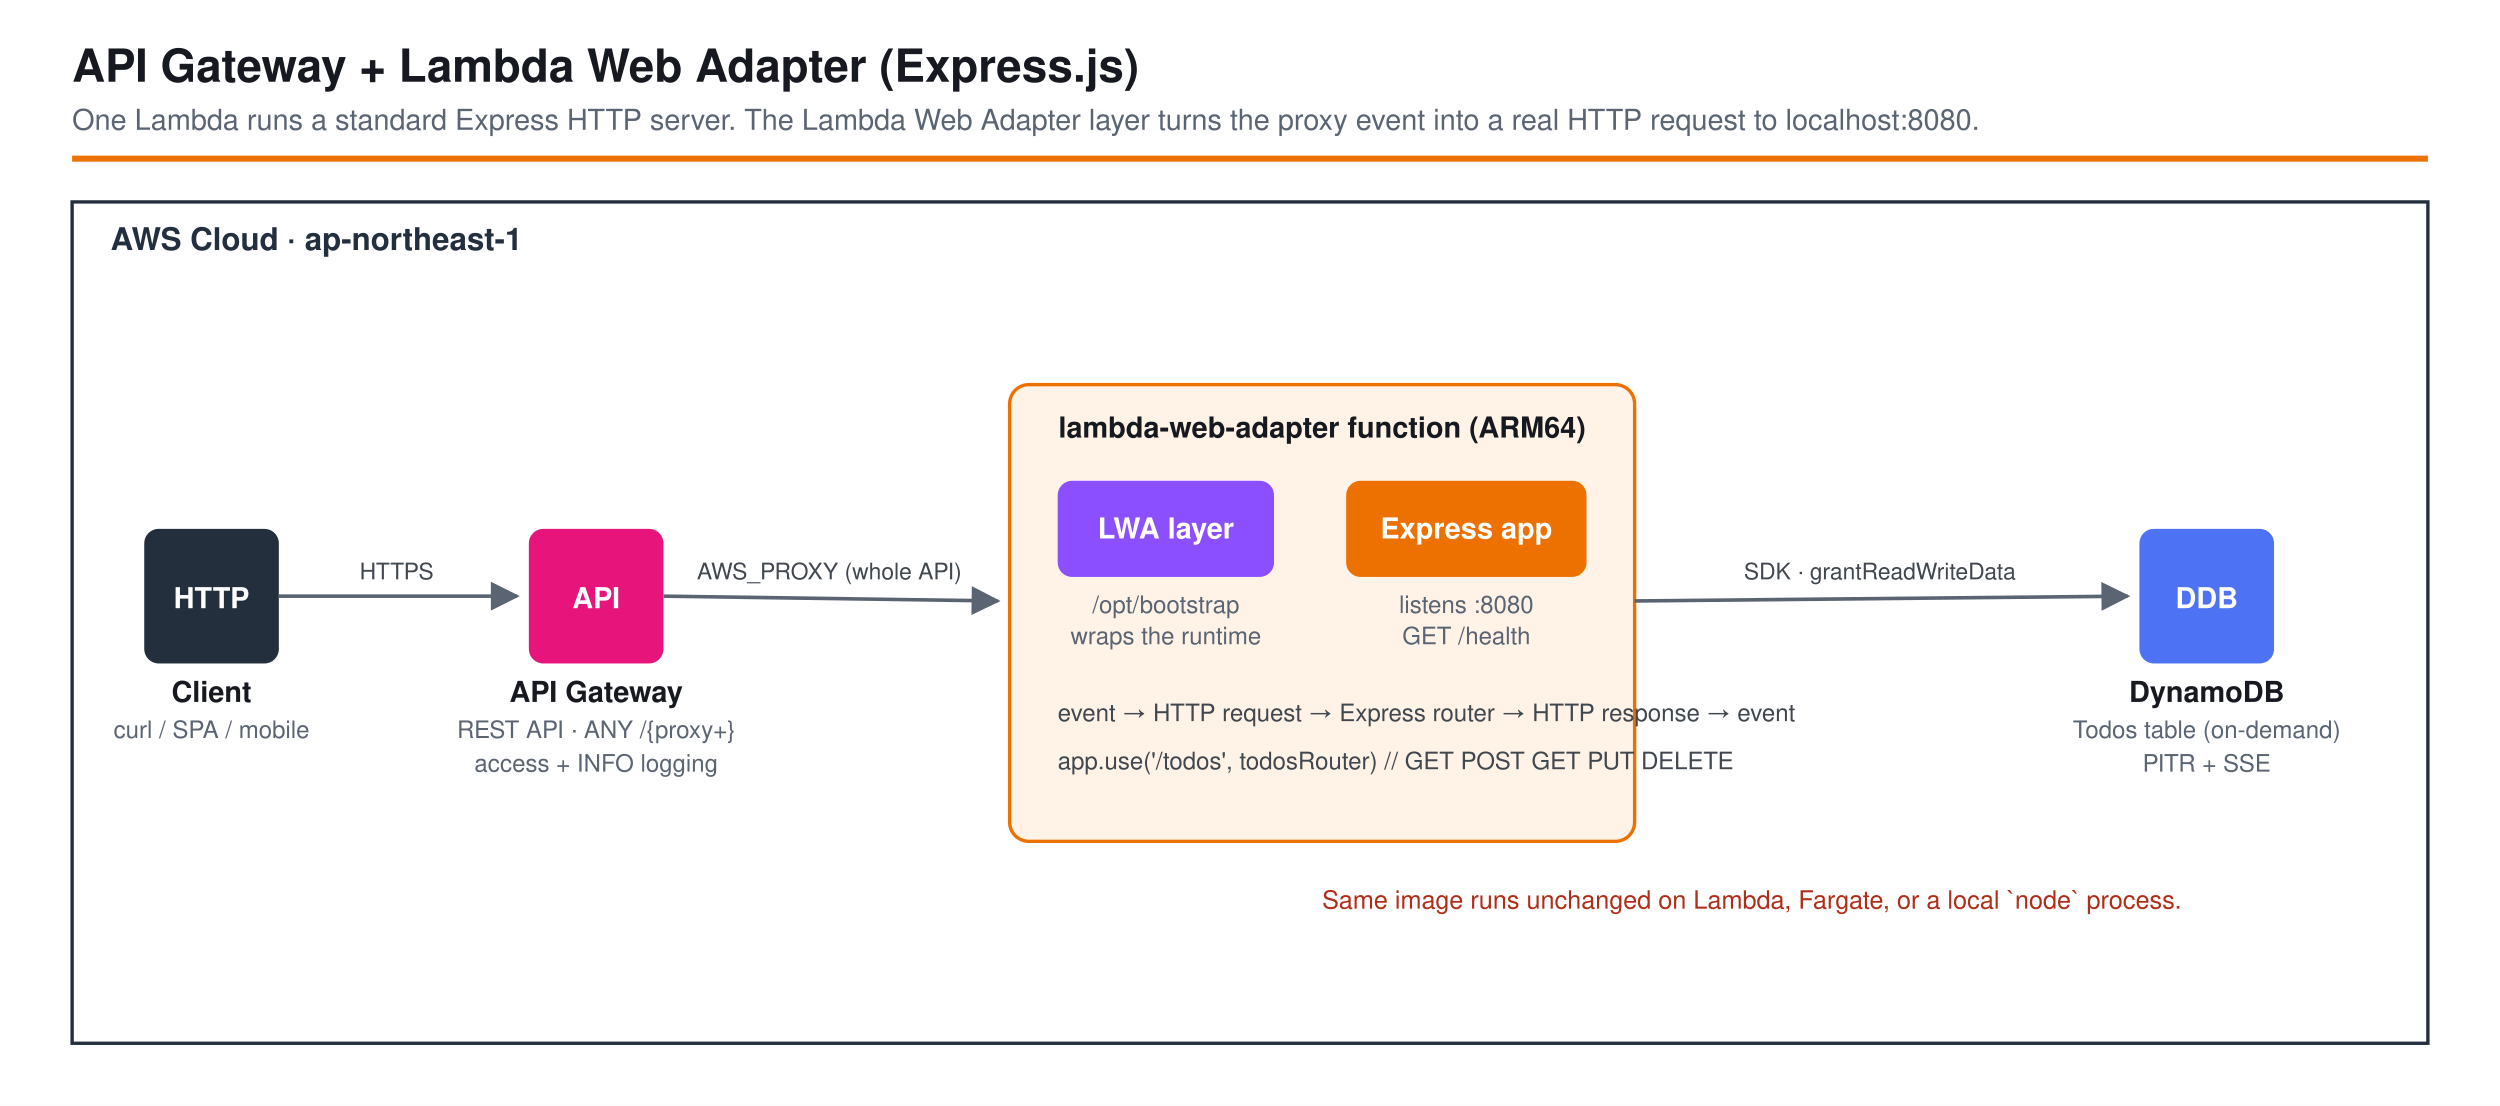
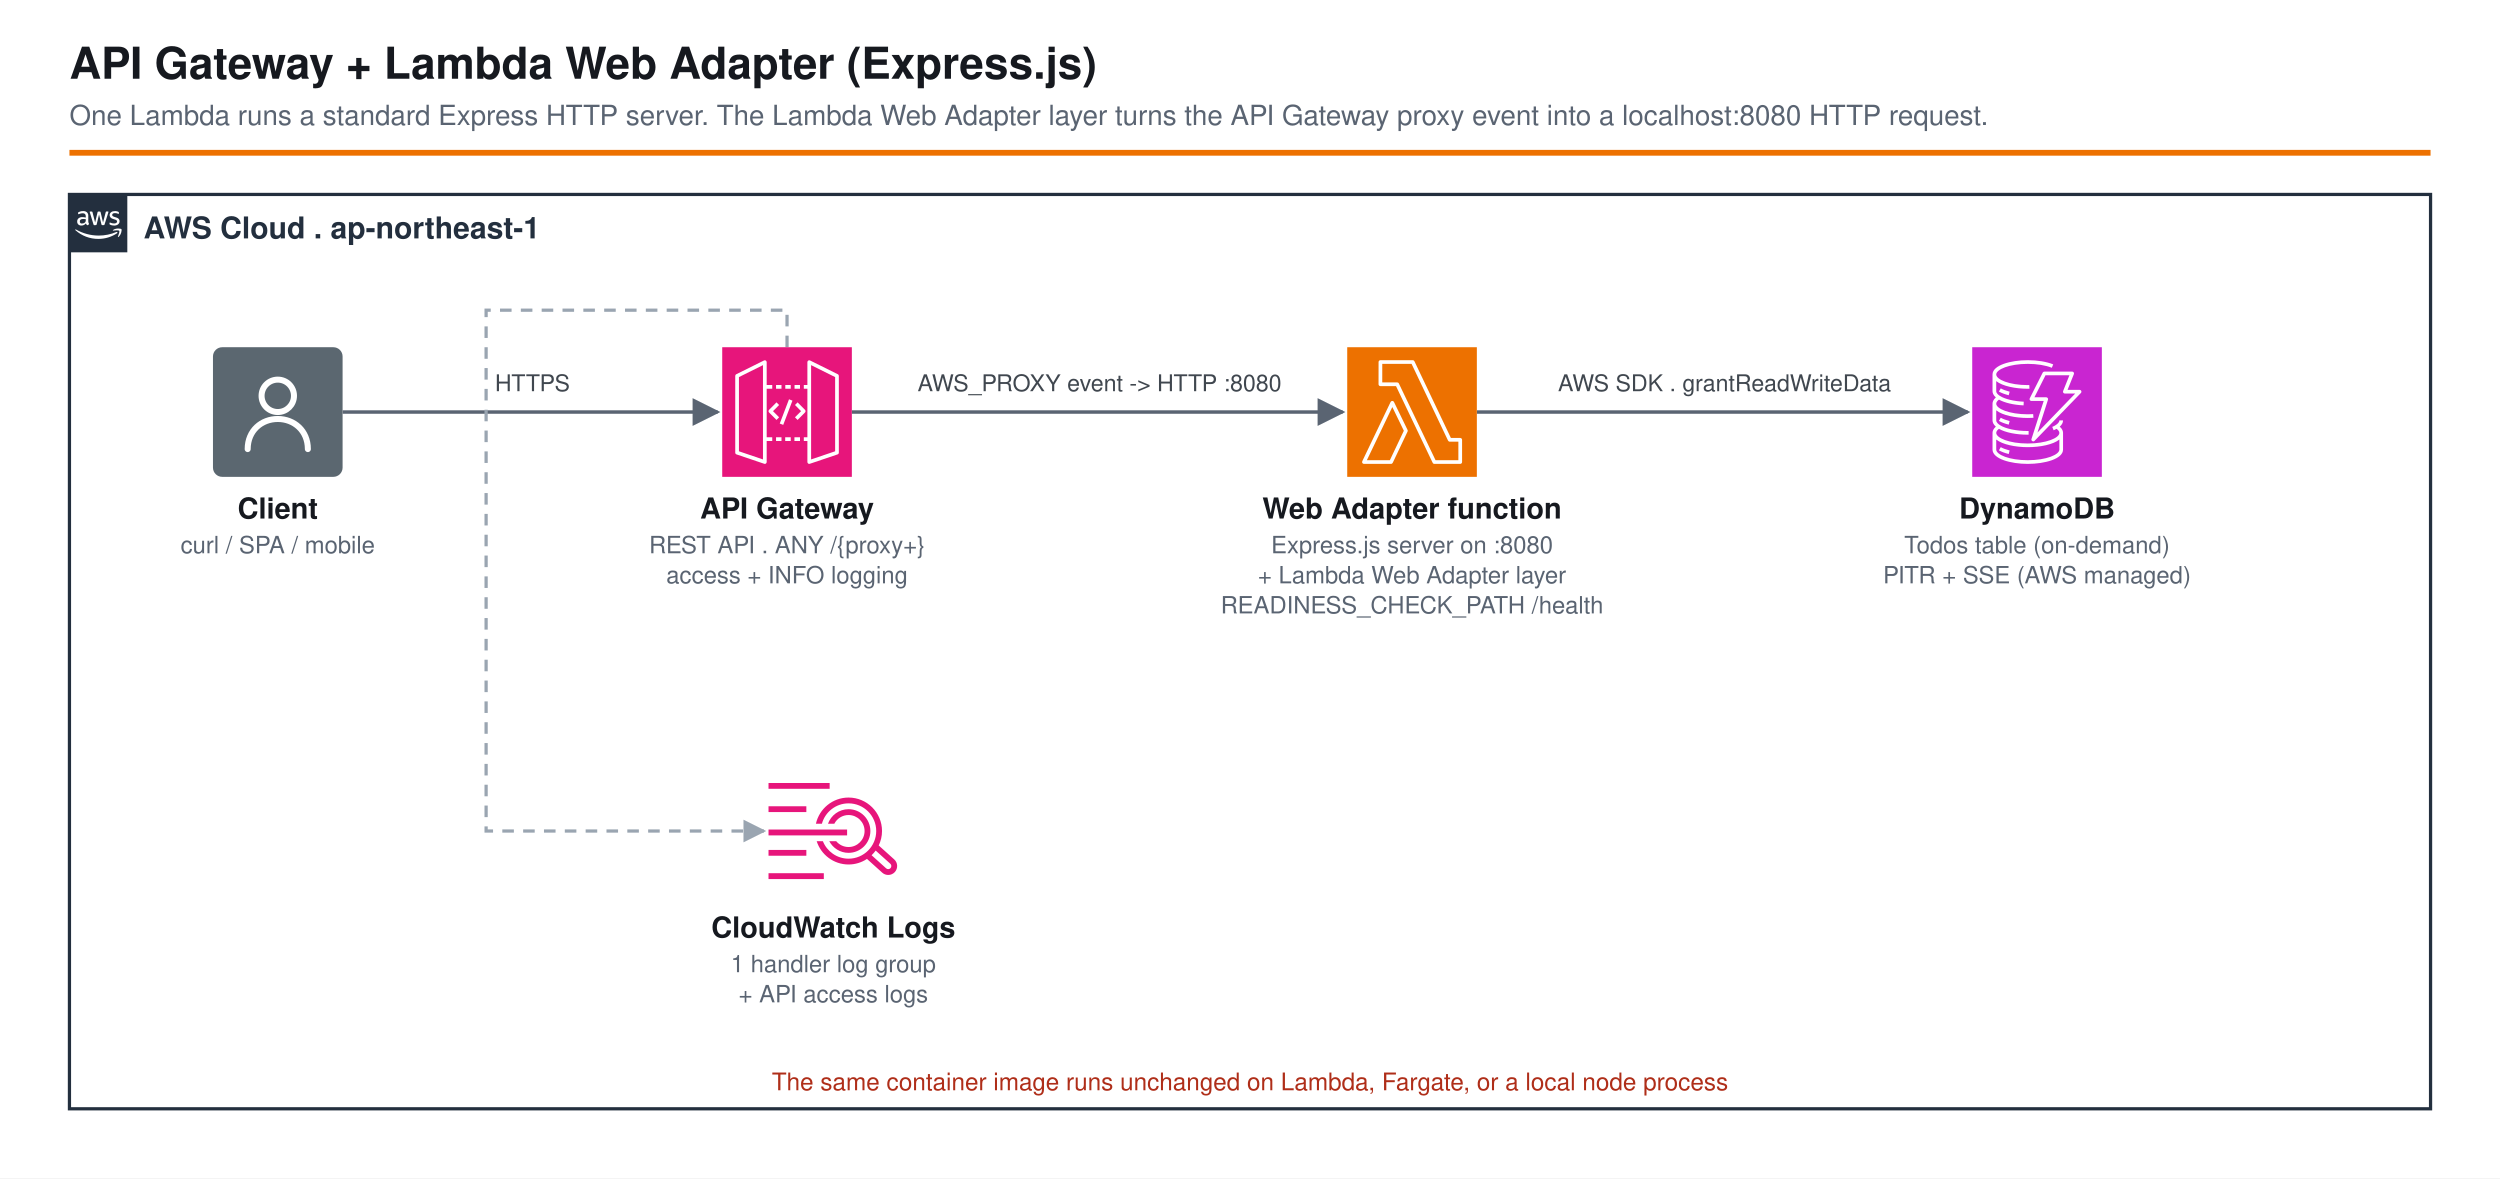
- <svg xmlns="http://www.w3.org/2000/svg" viewBox="0 0 1040 460" width="1040px" height="460px" font-family="Helvetica, Arial, sans-serif" content="&lt;mxfile host=&quot;app.diagrams.net&quot; agent=&quot;aws-cdk-reference-architectures&quot;&gt;&lt;diagram id=&quot;overview&quot; name=&quot;overview&quot;&gt;&lt;mxGraphModel dx=&quot;1040&quot; dy=&quot;460&quot; grid=&quot;0&quot; page=&quot;1&quot; pageWidth=&quot;1040&quot; pageHeight=&quot;460&quot; background=&quot;#ffffff&quot;&gt;&lt;root&gt;&lt;mxCell id=&quot;0&quot;/&gt;&lt;mxCell id=&quot;1&quot; parent=&quot;0&quot;/&gt;&lt;/root&gt;&lt;/mxGraphModel&gt;&lt;/diagram&gt;&lt;/mxfile&gt;">
+ <svg xmlns="http://www.w3.org/2000/svg" content="&lt;mxfile host=&quot;app.diagrams.net&quot; agent=&quot;aws-icon-diagram-skill&quot; version=&quot;24.0.0&quot;&gt;&lt;diagram id=&quot;overview&quot; name=&quot;overview&quot;&gt;&lt;mxGraphModel dx=&quot;1024&quot; dy=&quot;768&quot; grid=&quot;0&quot; gridSize=&quot;10&quot; guides=&quot;1&quot; tooltips=&quot;1&quot; connect=&quot;1&quot; arrows=&quot;1&quot; fold=&quot;1&quot; page=&quot;1&quot; pageScale=&quot;1&quot; pageWidth=&quot;1080&quot; pageHeight=&quot;509&quot; background=&quot;#ffffff&quot; math=&quot;0&quot; shadow=&quot;0&quot;&gt;&lt;root&gt;&lt;mxCell id=&quot;0&quot;/&gt;&lt;mxCell id=&quot;1&quot; parent=&quot;0&quot;/&gt;&lt;mxCell id=&quot;11&quot; value=&quot;AWS Cloud . ap-northeast-1&quot; style=&quot;points=[[0,0],[0.25,0],[0.5,0],[0.75,0],[1,0],[1,0.25],[1,0.5],[1,0.75],[1,1],[0.75,1],[0.5,1],[0.25,1],[0,1],[0,0.75],[0,0.5],[0,0.25]];outlineConnect=0;gradientColor=none;html=1;whiteSpace=wrap;fontSize=12;fontStyle=0;container=1;pointerEvents=0;collapsible=0;recursiveResize=0;shape=mxgraph.aws4.group;grIcon=mxgraph.aws4.group_aws_cloud_alt;strokeColor=#232F3E;fillColor=none;verticalAlign=top;align=left;spacingLeft=30;fontColor=#232F3E;dashed=0;&quot; parent=&quot;1&quot; vertex=&quot;1&quot;&gt;&lt;mxGeometry x=&quot;30.0&quot; y=&quot;84.0&quot; width=&quot;1020.0&quot; height=&quot;395.0&quot; as=&quot;geometry&quot;/&gt;&lt;/mxCell&gt;&lt;mxCell id=&quot;12&quot; value=&quot;Client curl / SPA / mobile&quot; style=&quot;sketch=0;outlineConnect=0;fontColor=#232F3E;gradientColor=none;fillColor=#232F3D;strokeColor=none;dashed=0;verticalLabelPosition=bottom;verticalAlign=top;align=center;html=1;fontSize=12;fontStyle=0;aspect=fixed;pointerEvents=1;shape=mxgraph.aws4.client;&quot; parent=&quot;1&quot; vertex=&quot;1&quot;&gt;&lt;mxGeometry x=&quot;92.0&quot; y=&quot;150.0&quot; width=&quot;56&quot; height=&quot;56&quot; as=&quot;geometry&quot;/&gt;&lt;/mxCell&gt;&lt;mxCell id=&quot;13&quot; value=&quot;API Gateway REST API . ANY /{proxy+} access + INFO logging&quot; style=&quot;sketch=0;points=[[0,0,0],[0.25,0,0],[0.5,0,0],[0.75,0,0],[1,0,0],[0,1,0],[0.25,1,0],[0.5,1,0],[0.75,1,0],[1,1,0],[0,0.25,0],[0,0.5,0],[0,0.75,0],[1,0.25,0],[1,0.5,0],[1,0.75,0]];outlineConnect=0;fontColor=#232F3E;fillColor=#E7157B;strokeColor=#ffffff;dashed=0;verticalLabelPosition=bottom;verticalAlign=top;align=center;html=1;fontSize=12;fontStyle=0;aspect=fixed;shape=mxgraph.aws4.resourceIcon;resIcon=mxgraph.aws4.api_gateway;&quot; parent=&quot;1&quot; vertex=&quot;1&quot;&gt;&lt;mxGeometry x=&quot;312.0&quot; y=&quot;150.0&quot; width=&quot;56&quot; height=&quot;56&quot; as=&quot;geometry&quot;/&gt;&lt;/mxCell&gt;&lt;mxCell id=&quot;14&quot; value=&quot;Web Adapter function Express.js server on :8080 + Lambda Web Adapter layer READINESS_CHECK_PATH /health&quot; style=&quot;sketch=0;points=[[0,0,0],[0.25,0,0],[0.5,0,0],[0.75,0,0],[1,0,0],[0,1,0],[0.25,1,0],[0.5,1,0],[0.75,1,0],[1,1,0],[0,0.25,0],[0,0.5,0],[0,0.75,0],[1,0.25,0],[1,0.5,0],[1,0.75,0]];outlineConnect=0;fontColor=#232F3E;fillColor=#ED7100;strokeColor=#ffffff;dashed=0;verticalLabelPosition=bottom;verticalAlign=top;align=center;html=1;fontSize=12;fontStyle=0;aspect=fixed;shape=mxgraph.aws4.resourceIcon;resIcon=mxgraph.aws4.lambda;&quot; parent=&quot;1&quot; vertex=&quot;1&quot;&gt;&lt;mxGeometry x=&quot;582.0&quot; y=&quot;150.0&quot; width=&quot;56&quot; height=&quot;56&quot; as=&quot;geometry&quot;/&gt;&lt;/mxCell&gt;&lt;mxCell id=&quot;15&quot; value=&quot;DynamoDB Todos table (on-demand) PITR + SSE (AWS managed)&quot; style=&quot;sketch=0;points=[[0,0,0],[0.25,0,0],[0.5,0,0],[0.75,0,0],[1,0,0],[0,1,0],[0.25,1,0],[0.5,1,0],[0.75,1,0],[1,1,0],[0,0.25,0],[0,0.5,0],[0,0.75,0],[1,0.25,0],[1,0.5,0],[1,0.75,0]];outlineConnect=0;fontColor=#232F3E;fillColor=#C925D1;strokeColor=#ffffff;dashed=0;verticalLabelPosition=bottom;verticalAlign=top;align=center;html=1;fontSize=12;fontStyle=0;aspect=fixed;shape=mxgraph.aws4.resourceIcon;resIcon=mxgraph.aws4.dynamodb;&quot; parent=&quot;1&quot; vertex=&quot;1&quot;&gt;&lt;mxGeometry x=&quot;852.0&quot; y=&quot;150.0&quot; width=&quot;56&quot; height=&quot;56&quot; as=&quot;geometry&quot;/&gt;&lt;/mxCell&gt;&lt;mxCell id=&quot;16&quot; value=&quot;CloudWatch Logs 1 handler log group + API access logs&quot; style=&quot;sketch=0;outlineConnect=0;fontColor=#232F3E;gradientColor=none;fillColor=#E7157B;strokeColor=none;dashed=0;verticalLabelPosition=bottom;verticalAlign=top;align=center;html=1;fontSize=12;fontStyle=0;aspect=fixed;pointerEvents=1;shape=mxgraph.aws4.cloudwatch_logs;&quot; parent=&quot;1&quot; vertex=&quot;1&quot;&gt;&lt;mxGeometry x=&quot;332.0&quot; y=&quot;331.0&quot; width=&quot;56&quot; height=&quot;56&quot; as=&quot;geometry&quot;/&gt;&lt;/mxCell&gt;&lt;mxCell id=&quot;17&quot; value=&quot;HTTPS&quot; style=&quot;edgeStyle=orthogonalEdgeStyle;rounded=0;html=1;fontSize=10;endArrow=block;endFill=1;dashed=0;strokeColor=#5A6472;&quot; parent=&quot;1&quot; source=&quot;12&quot; target=&quot;13&quot; edge=&quot;1&quot;&gt;&lt;mxGeometry relative=&quot;1&quot; as=&quot;geometry&quot;/&gt;&lt;/mxCell&gt;&lt;mxCell id=&quot;18&quot; value=&quot;AWS_PROXY  event -&amp;gt; HTTP :8080&quot; style=&quot;edgeStyle=orthogonalEdgeStyle;rounded=0;html=1;fontSize=10;endArrow=block;endFill=1;dashed=0;strokeColor=#5A6472;&quot; parent=&quot;1&quot; source=&quot;13&quot; target=&quot;14&quot; edge=&quot;1&quot;&gt;&lt;mxGeometry relative=&quot;1&quot; as=&quot;geometry&quot;/&gt;&lt;/mxCell&gt;&lt;mxCell id=&quot;19&quot; value=&quot;AWS SDK . grantReadWriteData&quot; style=&quot;edgeStyle=orthogonalEdgeStyle;rounded=0;html=1;fontSize=10;endArrow=block;endFill=1;dashed=0;strokeColor=#5A6472;&quot; parent=&quot;1&quot; source=&quot;14&quot; target=&quot;15&quot; edge=&quot;1&quot;&gt;&lt;mxGeometry relative=&quot;1&quot; as=&quot;geometry&quot;/&gt;&lt;/mxCell&gt;&lt;mxCell id=&quot;20&quot; value=&quot;&quot; style=&quot;edgeStyle=orthogonalEdgeStyle;rounded=0;html=1;fontSize=10;endArrow=block;endFill=1;dashed=0;strokeColor=#5A6472;&quot; parent=&quot;1&quot; source=&quot;13&quot; target=&quot;16&quot; edge=&quot;1&quot;&gt;&lt;mxGeometry relative=&quot;1&quot; as=&quot;geometry&quot;/&gt;&lt;/mxCell&gt;&lt;/root&gt;&lt;/mxGraphModel&gt;&lt;/diagram&gt;&lt;/mxfile&gt;" viewBox="0 0 1080 509" width="1080px" height="509px" font-family="Helvetica, Arial, sans-serif">
  <defs>
    <marker id="arrow" viewBox="0 0 10 10" refX="9" refY="5" markerWidth="8" markerHeight="8" orient="auto-start-reverse">
      <path d="M0,0 L10,5 L0,10 z" fill="#5A6472" />
    </marker>
+     <marker id="arrowDashed" viewBox="0 0 10 10" refX="9" refY="5" markerWidth="7" markerHeight="7" orient="auto-start-reverse">
+       <path d="M0,0 L10,5 L0,10 z" fill="#9AA5B1" />
+     </marker>
  </defs>
  <style>
-     .title { font-size: 19px; font-weight: 700; fill: #16191F; }
-     .subtitle { font-size: 12px; fill: #5A6472; }
+     .label { font-size: 12.5px; font-weight: 600; fill: #16191F; text-anchor: middle; }
+     .sublabel { font-size: 10.3px; fill: #5A6472; text-anchor: middle; }
+     .edge { stroke-width: 1.5; fill: none; marker-end: url(#arrow); }
+     .edgeDashed { stroke-width: 1.4; fill: none; stroke-dasharray: 5,4; marker-end: url(#arrowDashed); }
+     .edgeLabel { font-size: 10px; fill: #40474F; text-anchor: middle; }
+     .edgeLabelBg { fill: #ffffff; opacity: 0.88; }
+     .laneTitle { font-size: 12.5px; font-weight: 700; }
    .cloudTitle { font-size: 13px; font-weight: 700; fill: #232F3E; }
-     .label { font-size: 12px; font-weight: 600; fill: #16191F; text-anchor: middle; }
-     .sublabel { font-size: 10px; fill: #5A6472; text-anchor: middle; }
-     .tileGlyph { font-size: 12px; font-weight: 700; fill: #ffffff; text-anchor: middle; }
-     .edge { stroke: #5A6472; stroke-width: 1.5; fill: none; marker-end: url(#arrow); }
-     .edgeLabel { font-size: 9.5px; fill: #40474F; text-anchor: middle; }
-     .codeBox { font-size: 10px; fill: #40474F; }
-     .note { font-size: 10.5px; fill: #AF2E19; }
+     .note { font-size: 10.5px; fill: #AF2E19; text-anchor: middle; }
  </style>
-   <rect x="0" y="0" width="1040" height="460" fill="#ffffff" />
-   <text x="30" y="34" class="title">API Gateway + Lambda Web Adapter (Express.js)</text>
-   <text x="30" y="54" class="subtitle">One Lambda runs a standard Express HTTP server. The Lambda Web Adapter layer turns the proxy event into a real HTTP request to localhost:8080.</text>
-   <line x1="30" y1="66" x2="1010" y2="66" stroke="#ED7100" stroke-width="2.5" />
-   <rect x="30" y="84" width="980" height="350" fill="none" stroke="#232F3E" stroke-width="1.4" />
-   <text x="46" y="104" class="cloudTitle">AWS Cloud · ap-northeast-1</text>
-   <rect x="60" y="220" width="56" height="56" rx="6" fill="#232F3D" />
-   <text x="88" y="253" class="tileGlyph">HTTP</text>
-   <text x="88" y="292" class="label">Client</text>
-   <text x="88" y="307" class="sublabel">curl / SPA / mobile</text>
-   <rect x="220" y="220" width="56" height="56" rx="6" fill="#E7157B" />
-   <text x="248" y="253" class="tileGlyph">API</text>
-   <text x="248" y="292" class="label">API Gateway</text>
-   <text x="248" y="307" class="sublabel">REST API · ANY /{proxy+}</text>
-   <text x="248" y="321" class="sublabel">access + INFO logging</text>
-   <rect x="420" y="160" width="260" height="190" rx="8" fill="#FFF3E8" stroke="#ED7100" stroke-width="1.4" />
-   <text x="550" y="182" class="label">lambda-web-adapter function (ARM64)</text>
-   <rect x="440" y="200" width="90" height="40" rx="6" fill="#8C4FFF" />
-   <text x="485" y="224" class="tileGlyph">LWA layer</text>
-   <text x="485" y="255" class="sublabel">/opt/bootstrap</text>
-   <text x="485" y="268" class="sublabel">wraps the runtime</text>
-   <rect x="560" y="200" width="100" height="40" rx="6" fill="#ED7100" />
-   <text x="610" y="224" class="tileGlyph">Express app</text>
-   <text x="610" y="255" class="sublabel">listens :8080</text>
-   <text x="610" y="268" class="sublabel">GET /health</text>
-   <text x="440" y="300" class="codeBox">event → HTTP request → Express router → HTTP response → event</text>
-   <text x="440" y="320" class="codeBox">app.use('/todos', todosRouter)  //  GET POST GET PUT DELETE</text>
-   <rect x="890" y="220" width="56" height="56" rx="6" fill="#4D72F3" />
-   <text x="918" y="253" class="tileGlyph">DDB</text>
-   <text x="918" y="292" class="label">DynamoDB</text>
-   <text x="918" y="307" class="sublabel">Todos table (on-demand)</text>
-   <text x="918" y="321" class="sublabel">PITR + SSE</text>
-   <text x="550" y="378" class="note">Same image runs unchanged on Lambda, Fargate, or a local `node` process.</text>
-   <path class="edge" d="M 116 248 L 215 248" />
-   <text x="165" y="241" class="edgeLabel">HTTPS</text>
-   <path class="edge" d="M 276 248 L 415 250" />
-   <text x="345" y="241" class="edgeLabel">AWS_PROXY (whole API)</text>
-   <path class="edge" d="M 680 250 L 885 248" />
-   <text x="782" y="241" class="edgeLabel">SDK · grantReadWriteData</text>
+   <rect x="0" y="0" width="1080" height="509" fill="#ffffff" />
+   <text x="30" y="34" font-size="19px" font-weight="700" fill="#16191F">API Gateway + Lambda Web Adapter (Express.js)</text>
+   <text x="30" y="54" font-size="12px" fill="#5A6472">One Lambda runs a standard Express HTTP server. The Lambda Web Adapter layer turns the API Gateway proxy event into a localhost:8080 HTTP request.</text>
+   <line x1="30" y1="66" x2="1050" y2="66" stroke="#ED7100" stroke-width="2.5" />
+   <rect x="30.0" y="84.0" width="1020.0" height="395.0" fill="none" stroke="#232F3E" stroke-width="1.4" />
+   <g transform="translate(30.00,54.00)">
+     <path d="M 6.09 37.18 C 6.01 37.18 5.93 37.19 5.85 37.19 C 5.5 37.19 5.15 37.23 4.81 37.32 C 4.53 37.39 4.25 37.49 3.98 37.62 C 3.9 37.65 3.84 37.7 3.79 37.76 C 3.75 37.83 3.74 37.91 3.74 37.99 L 3.74 38.32 C 3.74 38.46 3.79 38.53 3.89 38.53 L 3.99 38.53 L 4.22 38.44 C 4.45 38.35 4.69 38.27 4.94 38.21 C 5.17 38.16 5.41 38.13 5.65 38.13 C 6.04 38.09 6.43 38.2 6.73 38.44 C 6.97 38.74 7.09 39.12 7.05 39.5 L 7.05 39.99 C 6.79 39.93 6.54 39.88 6.29 39.84 C 6.05 39.81 5.81 39.79 5.57 39.79 C 4.98 39.76 4.4 39.94 3.94 40.31 C 3.54 40.65 3.32 41.15 3.34 41.68 C 3.31 42.15 3.49 42.62 3.82 42.96 C 4.18 43.29 4.66 43.46 5.15 43.44 C 5.91 43.45 6.63 43.11 7.11 42.51 C 7.18 42.66 7.24 42.79 7.31 42.91 C 7.38 43.02 7.46 43.12 7.55 43.21 C 7.6 43.27 7.67 43.31 7.75 43.31 C 7.81 43.31 7.87 43.29 7.92 43.25 L 8.34 42.97 C 8.41 42.93 8.46 42.86 8.47 42.77 C 8.47 42.72 8.45 42.67 8.42 42.62 C 8.34 42.47 8.26 42.31 8.21 42.14 C 8.15 41.95 8.12 41.75 8.13 41.55 L 8.14 39.37 C 8.2 38.77 8 38.18 7.59 37.74 C 7.17 37.39 6.64 37.19 6.09 37.18 Z M 19.89 37.19 C 19.78 37.19 19.68 37.19 19.57 37.2 C 19.29 37.2 19 37.24 18.73 37.31 C 18.47 37.38 18.23 37.5 18.02 37.66 C 17.82 37.81 17.66 37.99 17.54 38.21 C 17.42 38.43 17.35 38.67 17.36 38.92 C 17.36 39.27 17.48 39.61 17.69 39.89 C 17.97 40.22 18.34 40.46 18.76 40.56 L 19.72 40.87 C 19.97 40.93 20.2 41.05 20.39 41.22 C 20.51 41.35 20.58 41.51 20.57 41.69 C 20.58 41.94 20.45 42.18 20.23 42.31 C 19.93 42.48 19.6 42.56 19.26 42.54 C 18.99 42.54 18.72 42.51 18.46 42.45 C 18.22 42.4 17.98 42.32 17.75 42.22 L 17.59 42.15 C 17.54 42.14 17.5 42.14 17.46 42.15 C 17.36 42.15 17.31 42.22 17.31 42.36 L 17.31 42.69 C 17.31 42.76 17.32 42.82 17.35 42.89 C 17.4 42.97 17.47 43.03 17.56 43.07 C 17.8 43.19 18.06 43.28 18.32 43.34 C 18.66 43.41 19 43.45 19.35 43.45 L 19.33 43.46 C 19.66 43.45 19.98 43.4 20.29 43.3 C 20.55 43.22 20.8 43.09 21.01 42.92 C 21.21 42.77 21.38 42.57 21.49 42.34 C 21.61 42.1 21.67 41.83 21.66 41.56 C 21.67 41.23 21.56 40.9 21.36 40.63 C 21.09 40.32 20.73 40.09 20.33 39.99 L 19.39 39.69 C 19.13 39.61 18.88 39.49 18.67 39.32 C 18.54 39.2 18.47 39.03 18.47 38.85 C 18.46 38.61 18.58 38.38 18.79 38.25 C 19.06 38.11 19.36 38.05 19.67 38.06 C 20.11 38.06 20.55 38.14 20.96 38.32 C 21.04 38.37 21.12 38.4 21.21 38.41 C 21.31 38.41 21.36 38.34 21.36 38.19 L 21.36 37.88 C 21.37 37.8 21.35 37.72 21.31 37.66 C 21.25 37.59 21.18 37.54 21.11 37.49 L 20.83 37.38 L 20.45 37.27 L 20.01 37.2 C 19.97 37.2 19.93 37.19 19.89 37.19 Z M 16.02 37.36 C 15.94 37.35 15.86 37.38 15.79 37.42 C 15.72 37.5 15.68 37.59 15.66 37.69 L 14.51 42.14 L 13.47 37.71 C 13.45 37.61 13.41 37.52 13.34 37.44 C 13.26 37.39 13.17 37.37 13.07 37.38 L 12.54 37.38 C 12.44 37.37 12.35 37.39 12.27 37.44 C 12.2 37.51 12.15 37.61 12.14 37.71 L 11.09 42.14 L 9.97 37.7 C 9.95 37.6 9.91 37.51 9.84 37.44 C 9.76 37.39 9.67 37.36 9.58 37.37 L 8.92 37.37 C 8.81 37.37 8.76 37.43 8.76 37.54 C 8.77 37.63 8.79 37.72 8.82 37.81 L 10.38 42.95 C 10.4 43.05 10.45 43.14 10.52 43.21 C 10.6 43.26 10.69 43.29 10.78 43.28 L 11.36 43.26 C 11.46 43.27 11.55 43.25 11.63 43.19 C 11.7 43.12 11.74 43.03 11.76 42.93 L 12.79 38.64 L 13.82 42.93 C 13.83 43.03 13.88 43.12 13.95 43.19 C 14.03 43.25 14.12 43.27 14.21 43.26 L 14.79 43.26 C 14.88 43.27 14.97 43.25 15.04 43.2 C 15.11 43.13 15.16 43.03 15.18 42.94 L 16.79 37.79 C 16.84 37.72 16.84 37.63 16.84 37.63 C 16.84 37.59 16.84 37.56 16.84 37.52 C 16.84 37.48 16.82 37.43 16.79 37.4 C 16.76 37.37 16.72 37.35 16.67 37.36 L 16.05 37.36 C 16.04 37.36 16.03 37.36 16.02 37.36 Z M 5.65 40.62 C 5.7 40.62 5.75 40.62 5.8 40.62 L 6.43 40.62 C 6.64 40.64 6.85 40.67 7.06 40.71 L 7.07 41.01 C 7.07 41.21 7.05 41.4 7 41.59 C 6.96 41.75 6.88 41.9 6.77 42.01 C 6.61 42.21 6.39 42.36 6.14 42.44 C 5.91 42.52 5.67 42.56 5.43 42.56 C 5.18 42.6 4.93 42.53 4.73 42.37 C 4.55 42.18 4.46 41.92 4.49 41.66 C 4.47 41.36 4.59 41.08 4.81 40.89 C 5.06 40.72 5.35 40.62 5.65 40.62 Z M 21.04 44.72 C 20.34 44.73 19.51 44.89 18.89 45.33 C 18.69 45.47 18.72 45.63 18.94 45.63 C 19.64 45.54 21.21 45.35 21.5 45.71 C 21.78 46.06 21.19 47.54 20.94 48.21 C 20.86 48.41 21.04 48.49 21.21 48.34 C 22.39 47.36 22.72 45.3 22.46 45 C 22.32 44.85 21.74 44.71 21.04 44.72 Z M 2.65 45.1 C 2.5 45.12 2.42 45.3 2.58 45.44 C 5.29 47.89 8.82 49.23 12.48 49.21 C 15.37 49.22 18.2 48.36 20.59 46.74 C 20.95 46.47 20.64 46.07 20.26 46.23 C 17.87 47.24 15.3 47.76 12.71 47.77 C 9.23 47.78 5.82 46.87 2.81 45.14 C 2.75 45.11 2.7 45.1 2.65 45.1 Z M 0 30 L 25 30 L 25 55 L 0 55 Z" fill="#232f3e" stroke="none" />
+   </g>
+   <text x="62.0" y="103.0" class="cloudTitle">AWS Cloud . ap-northeast-1</text>
+   <path class="edge" d="M 148.0 178.0 L 310.0 178.0" style="stroke:#5A6472" />
+   <rect class="edgeLabelBg" x="210.0" y="158.0" width="40.0" height="14" />
+   <text class="edgeLabel" x="230.0" y="169.0">HTTPS</text>
+   <path class="edge" d="M 368.0 178.0 L 580.0 178.0" style="stroke:#5A6472" />
+   <rect class="edgeLabelBg" x="385.0" y="158.0" width="180.0" height="14" />
+   <text class="edgeLabel" x="475.0" y="169.0">AWS_PROXY  event -&gt; HTTP :8080</text>
+   <path class="edge" d="M 638.0 178.0 L 850.0 178.0" style="stroke:#5A6472" />
+   <rect class="edgeLabelBg" x="661.0" y="158.0" width="168.0" height="14" />
+   <text class="edgeLabel" x="745.0" y="169.0">AWS SDK . grantReadWriteData</text>
+   <path class="edgeDashed" d="M 340.0 150.0 L 340.0 134.0 L 210.0 134.0 L 210.0 359.0 L 330.0 359.0" style="stroke:#9AA5B1" />
+   <g transform="translate(92.00,150.00)">
+     <rect width="56" height="56" rx="4" fill="#5B6770" stroke="none" />
+     <g fill="none" stroke="#ffffff" stroke-width="2.6" stroke-linecap="round" stroke-linejoin="round">
+       <circle cx="28" cy="21" r="7" />
+       <path d="M15 44c0-8 6-13 13-13s13 5 13 13" />
+     </g>
+   </g>
+   <text class="label" x="120" y="224">Client</text>
+   <text class="sublabel" x="120" y="239">curl / SPA / mobile</text>
+   <g transform="translate(-562.72,-253.20) scale(1.12)">
+     <g>
+       <path d="M 781 360 L 831 360 L 831 410 L 781 410 Z" fill="#e7157b" stroke="none" pointer-events="all" style="fill: light-dark(rgb(231, 21, 123), rgb(255, 129, 217));" />
+       <path d="M 801.76 396.17 L 803.86 396.17 L 803.86 394.73 L 801.76 394.73 Z M 805.29 396.17 L 807.43 396.17 L 807.43 394.73 L 805.29 394.73 Z M 796.72 366.91 L 787.45 371.52 L 787.45 400.14 L 796.72 403.28 Z M 798.15 376.02 L 798.15 394.73 L 800.29 394.73 L 800.29 396.17 L 798.15 396.17 L 798.15 404.28 C 798.15 404.51 798.04 404.73 797.85 404.87 C 797.73 404.95 797.58 405 797.44 405 C 797.36 405 797.28 404.99 797.21 404.96 L 786.5 401.34 C 786.21 401.24 786.02 400.97 786.02 400.66 L 786.02 371.07 C 786.02 370.8 786.17 370.54 786.42 370.42 L 797.12 365.11 C 797.34 365 797.6 365.01 797.81 365.14 C 798.02 365.28 798.15 365.51 798.15 365.76 L 798.15 374.58 L 800.29 374.58 L 800.29 376.02 Z M 808.85 396.17 L 811 396.17 L 811 394.73 L 808.85 394.73 Z M 808.9 376.02 L 811 376.02 L 811 374.58 L 808.9 374.58 Z M 805.33 376.02 L 807.43 376.02 L 807.43 374.58 L 805.33 374.58 Z M 801.76 376.02 L 803.86 376.02 L 803.86 374.58 L 801.76 374.58 Z M 824.55 371.52 L 815.28 366.91 L 815.28 403.28 L 824.55 400.14 Z M 825.98 400.66 C 825.98 400.97 825.79 401.24 825.5 401.34 L 814.79 404.96 C 814.72 404.99 814.64 405 814.56 405 C 814.42 405 814.27 404.95 814.15 404.87 C 813.96 404.73 813.85 404.51 813.85 404.28 L 813.85 396.17 L 812.47 396.17 L 812.47 394.73 L 813.85 394.73 L 813.85 376.02 L 812.47 376.02 L 812.47 374.58 L 813.85 374.58 L 813.85 365.76 C 813.85 365.51 813.98 365.28 814.19 365.14 C 814.4 365.01 814.66 365 814.88 365.11 L 825.58 370.42 C 825.83 370.54 825.98 370.8 825.98 371.07 Z M 808.09 380.6 L 806.76 380.08 L 803.19 389.44 L 804.53 389.95 Z M 812.93 385.17 C 813.21 384.89 813.21 384.43 812.93 384.15 L 810.07 381.27 L 809.06 382.29 L 811.41 384.66 L 809.06 387.03 L 810.07 388.05 Z M 801.93 388.05 L 799.07 385.17 C 798.79 384.89 798.79 384.43 799.07 384.15 L 801.93 381.27 L 802.94 382.29 L 800.59 384.66 L 802.94 387.03 Z" fill="#ffffff" stroke="none" pointer-events="all" style="fill: light-dark(rgb(255, 255, 255), rgb(18, 18, 18));" />
+     </g>
+   </g>
+   <text class="label" x="340" y="224">API Gateway</text>
+   <text class="sublabel" x="340" y="239">REST API . ANY /{proxy+}</text>
+   <text class="sublabel" x="340" y="252">access + INFO logging</text>
+   <g transform="translate(272.88,-292.40) scale(1.12)">
+     <g>
+       <path d="M 276 395 L 326 395 L 326 445 L 276 445 Z" fill="#ed7100" stroke="none" pointer-events="all" style="fill: light-dark(rgb(237, 113, 0), rgb(216, 109, 12));" />
+       <path d="M 292.45 438.57 L 283.58 438.57 L 293.39 418.07 L 297.84 427.22 Z M 294.03 416.11 C 293.91 415.86 293.66 415.71 293.39 415.71 L 293.39 415.71 C 293.11 415.71 292.86 415.87 292.74 416.11 L 281.8 438.98 C 281.7 439.2 281.71 439.46 281.84 439.67 C 281.97 439.87 282.2 440 282.45 440 L 292.9 440 C 293.18 440 293.43 439.84 293.55 439.59 L 299.28 427.52 C 299.37 427.32 299.37 427.1 299.27 426.9 Z M 318.87 438.57 L 310.06 438.57 L 295.92 408.98 C 295.81 408.73 295.55 408.57 295.28 408.57 L 289.51 408.57 L 289.52 401.43 L 300.82 401.43 L 314.89 431.02 C 315.01 431.27 315.26 431.43 315.54 431.43 L 318.87 431.43 Z M 319.59 430 L 315.99 430 L 301.92 400.41 C 301.8 400.16 301.55 400 301.27 400 L 288.8 400 C 288.41 400 288.09 400.32 288.09 400.71 L 288.08 409.29 C 288.08 409.48 288.15 409.66 288.29 409.79 C 288.42 409.93 288.6 410 288.79 410 L 294.82 410 L 308.96 439.59 C 309.08 439.84 309.33 440 309.61 440 L 319.59 440 C 319.98 440 320.3 439.68 320.3 439.29 L 320.3 430.71 C 320.3 430.32 319.98 430 319.59 430 Z" fill="#ffffff" stroke="none" pointer-events="all" style="fill: light-dark(rgb(255, 255, 255), rgb(18, 18, 18));" />
+     </g>
+   </g>
+   <text class="label" x="610" y="224">Web Adapter function</text>
+   <text class="sublabel" x="610" y="239">Express.js server on :8080</text>
+   <text class="sublabel" x="610" y="252">+ Lambda Web Adapter layer</text>
+   <text class="sublabel" x="610" y="265">READINESS_CHECK_PATH /health</text>
+   <g transform="translate(-179.52,-362.96) scale(1.12)">
+     <g>
+       <path d="M 921 458 L 971 458 L 971 508 L 921 508 Z" fill="#c925d1" stroke="none" pointer-events="all" style="fill: light-dark(rgb(201, 37, 209), rgb(255, 124, 255));" />
+       <path d="M 954.61 493.61 C 952.22 495.54 947.22 496.55 942.43 496.55 C 937.65 496.55 932.64 495.53 930.26 493.61 L 930.26 497.49 L 930.26 497.49 C 930.26 499.43 935.26 501.58 942.43 501.58 C 949.6 501.58 954.6 499.43 954.61 497.49 Z M 954.61 486.23 L 956.03 486.22 L 956.03 486.23 C 956.03 487.09 955.6 487.9 954.76 488.64 C 955.78 489.53 956.03 490.41 956.03 491.04 C 956.03 491.05 956.03 491.05 956.03 491.05 L 956.03 497.49 L 956.03 497.49 C 956.03 501.07 949.03 503 942.43 503 C 935.85 503 928.87 501.08 928.83 497.51 C 928.83 497.51 928.83 497.51 928.83 497.5 L 928.83 491.04 C 928.83 491.04 928.83 491.04 928.83 491.03 C 928.83 490.41 929.09 489.53 930.11 488.63 C 929.09 487.74 928.84 486.87 928.83 486.25 L 928.83 486.25 C 928.83 486.24 928.83 486.24 928.83 486.24 L 928.83 479.77 C 928.83 479.77 928.83 479.77 928.83 479.77 C 928.83 479.14 929.09 478.26 930.11 477.37 C 929.09 476.48 928.84 475.6 928.83 474.98 L 928.83 474.98 C 928.83 474.98 928.83 474.98 928.83 474.97 L 928.83 468.51 C 928.83 468.51 928.83 468.5 928.83 468.5 C 928.84 464.93 935.84 463 942.43 463 C 946.15 463 949.73 463.59 952.24 464.62 L 951.7 465.93 C 949.35 464.97 945.97 464.42 942.43 464.42 C 935.26 464.42 930.26 466.57 930.26 468.51 C 930.26 470.45 935.26 472.61 942.43 472.61 C 942.63 472.61 942.82 472.61 943.01 472.6 L 943.07 474.02 C 942.86 474.02 942.64 474.02 942.43 474.02 C 937.65 474.02 932.64 473 930.26 471.08 L 930.26 474.96 L 930.26 474.96 L 930.26 474.97 C 930.27 475.72 931.03 476.37 931.67 476.78 C 933.59 478 937.03 478.84 940.87 479.01 L 940.81 480.43 C 936.92 480.25 933.51 479.44 931.32 478.21 C 930.78 478.61 930.26 479.16 930.26 479.78 C 930.26 481.71 935.26 483.87 942.43 483.87 C 943.14 483.87 943.83 483.85 944.51 483.8 L 944.61 485.22 C 943.9 485.26 943.17 485.29 942.43 485.29 C 937.65 485.29 932.64 484.27 930.26 482.34 L 930.26 486.22 L 930.26 486.22 C 930.27 486.98 931.03 487.63 931.67 488.04 C 933.86 489.44 937.99 490.32 942.43 490.32 L 942.75 490.32 L 942.75 491.74 L 942.43 491.74 C 937.92 491.74 933.82 490.9 931.31 489.48 C 930.77 489.88 930.26 490.43 930.26 491.04 C 930.26 492.98 935.26 495.14 942.43 495.14 C 949.6 495.14 954.6 492.98 954.61 491.05 L 954.61 491.04 L 954.61 491.04 C 954.6 490.42 954.09 489.88 953.55 489.48 C 953.2 489.67 952.83 489.86 952.4 490.04 L 951.86 488.73 C 952.38 488.52 952.83 488.29 953.19 488.04 C 953.84 487.62 954.61 486.97 954.61 486.23 Z M 960.72 475.87 L 956.72 475.87 C 956.49 475.87 956.26 475.75 956.13 475.56 C 956 475.36 955.97 475.12 956.06 474.9 L 958.49 468.81 L 949.27 468.81 L 944.99 477.31 L 949.54 477.31 C 949.77 477.31 949.99 477.42 950.12 477.61 C 950.26 477.79 950.29 478.02 950.23 478.24 L 946.16 490.92 Z M 962.92 475.65 L 945.06 494.1 C 944.92 494.24 944.73 494.32 944.54 494.32 C 944.42 494.32 944.29 494.28 944.18 494.22 C 943.89 494.05 943.76 493.71 943.86 493.39 L 948.57 478.73 L 943.83 478.73 C 943.58 478.73 943.35 478.6 943.22 478.4 C 943.09 478.19 943.08 477.93 943.19 477.71 L 948.19 467.79 C 948.31 467.55 948.56 467.4 948.83 467.4 L 959.54 467.4 C 959.78 467.4 960 467.51 960.14 467.71 C 960.27 467.9 960.3 468.15 960.21 468.37 L 957.77 474.45 L 962.4 474.45 C 962.69 474.45 962.95 474.62 963.06 474.88 C 963.17 475.14 963.11 475.45 962.92 475.65 Z M 931.3 497.77 C 932.31 498.34 933.58 498.82 935.08 499.19 L 935.43 497.82 C 934.08 497.48 932.89 497.04 932 496.54 Z M 935.08 487.86 L 935.43 486.48 C 934.08 486.14 932.89 485.7 932 485.2 L 931.3 486.43 C 932.31 487 933.58 487.48 935.08 487.86 Z M 931.3 475.1 L 932 473.87 C 932.89 474.37 934.08 474.81 935.43 475.15 L 935.08 476.52 C 933.58 476.15 932.31 475.67 931.3 475.1 Z" fill="#ffffff" stroke="none" pointer-events="all" style="fill: light-dark(rgb(255, 255, 255), rgb(18, 18, 18));" />
+     </g>
+   </g>
+   <text class="label" x="880" y="224">DynamoDB</text>
+   <text class="sublabel" x="880" y="239">Todos table (on-demand)</text>
+   <text class="sublabel" x="880" y="252">PITR + SSE (AWS managed)</text>
+   <g transform="translate(224.48,213.40) scale(1.12)">
+     <g>
+       <rect x="96" y="111.41" width="50" height="37.18" fill="none" stroke="none" pointer-events="all" />
+       <path d="M 126.87 121.58 C 123.21 121.58 120.1 123.93 118.94 127.19 L 121.38 127.19 C 122.4 125.2 124.48 123.83 126.87 123.83 C 130.28 123.83 133.05 126.6 133.05 130 C 133.05 133.4 130.28 136.17 126.87 136.17 C 124.96 136.17 123.25 135.3 122.11 133.93 L 119.43 133.93 C 120.85 136.6 123.65 138.42 126.87 138.42 C 131.52 138.42 135.29 134.64 135.29 130 C 135.29 125.36 131.52 121.58 126.87 121.58 Z M 96 139.54 L 110.59 139.54 L 110.59 137.3 L 96 137.3 Z M 96 122.7 L 110.59 122.7 L 110.59 120.46 L 96 120.46 Z M 96 131.68 L 126.31 131.68 L 126.31 129.44 L 96 129.44 Z M 142.97 142.62 L 137.33 137.54 C 136.86 138.19 136.34 138.79 135.76 139.34 L 141.37 144.4 C 141.86 144.84 142.62 144.8 143.06 144.31 C 143.5 143.82 143.47 143.06 142.97 142.62 Z M 144.73 145.82 C 144.05 146.57 143.11 146.95 142.17 146.95 C 141.35 146.95 140.52 146.66 139.87 146.07 L 133.98 140.76 C 131.94 142.12 129.5 142.91 126.87 142.91 C 121.12 142.91 116.24 139.13 114.58 133.93 L 116.97 133.93 C 118.54 137.87 122.38 140.67 126.87 140.67 C 132.75 140.67 137.54 135.88 137.54 130 C 137.54 124.12 132.75 119.33 126.87 119.33 C 121.96 119.33 117.83 122.67 116.59 127.19 L 114.28 127.19 C 115.57 121.42 120.72 117.09 126.87 117.09 C 133.99 117.09 139.78 122.88 139.78 130 C 139.78 131.99 139.31 133.88 138.5 135.57 L 144.48 140.95 C 145.89 142.22 146 144.4 144.73 145.82 Z M 96 148.52 L 117.33 148.52 L 117.33 146.28 L 96 146.28 Z M 96 113.72 L 119.58 113.72 L 119.58 111.48 L 96 111.48 Z" fill="#e7157b" stroke="none" pointer-events="all" style="fill: light-dark(rgb(231, 21, 123), rgb(255, 129, 217));" />
+     </g>
+   </g>
+   <text class="label" x="360" y="405">CloudWatch Logs</text>
+   <text class="sublabel" x="360" y="420">1 handler log group</text>
+   <text class="sublabel" x="360" y="433">+ API access logs</text>
+   <text class="note" x="540" y="471">The same container image runs unchanged on Lambda, Fargate, or a local node process</text>
</svg>
